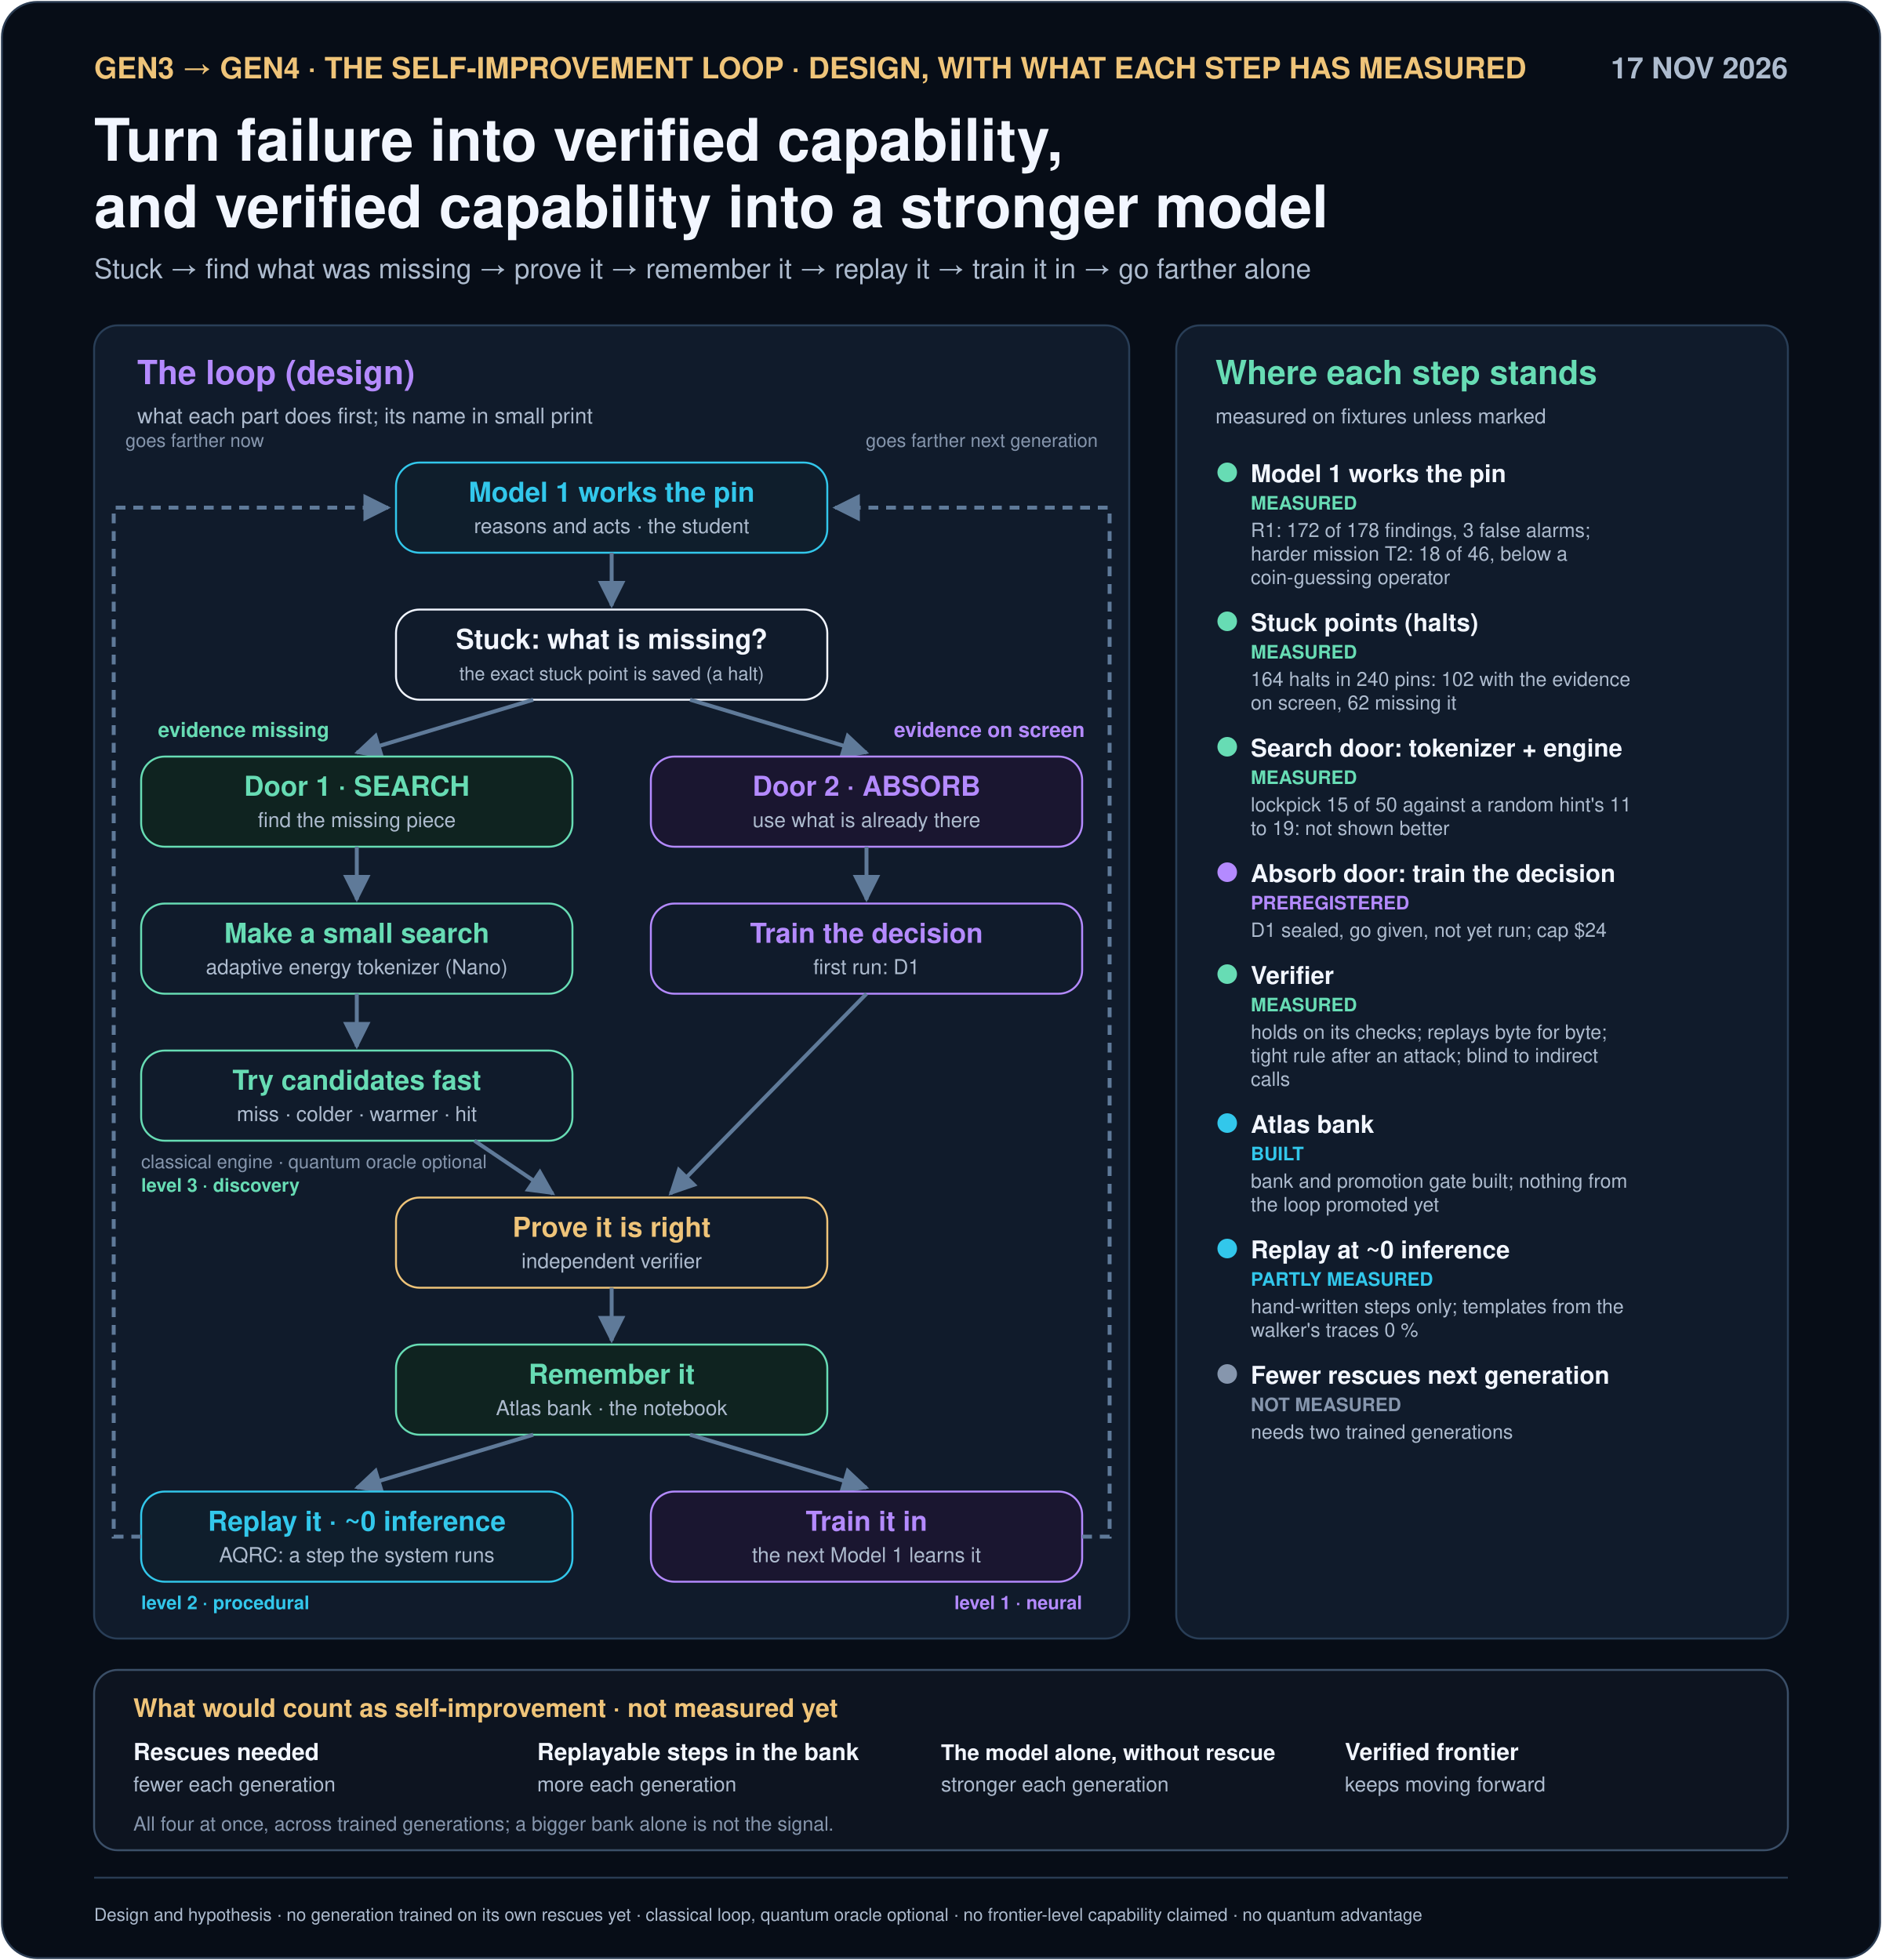
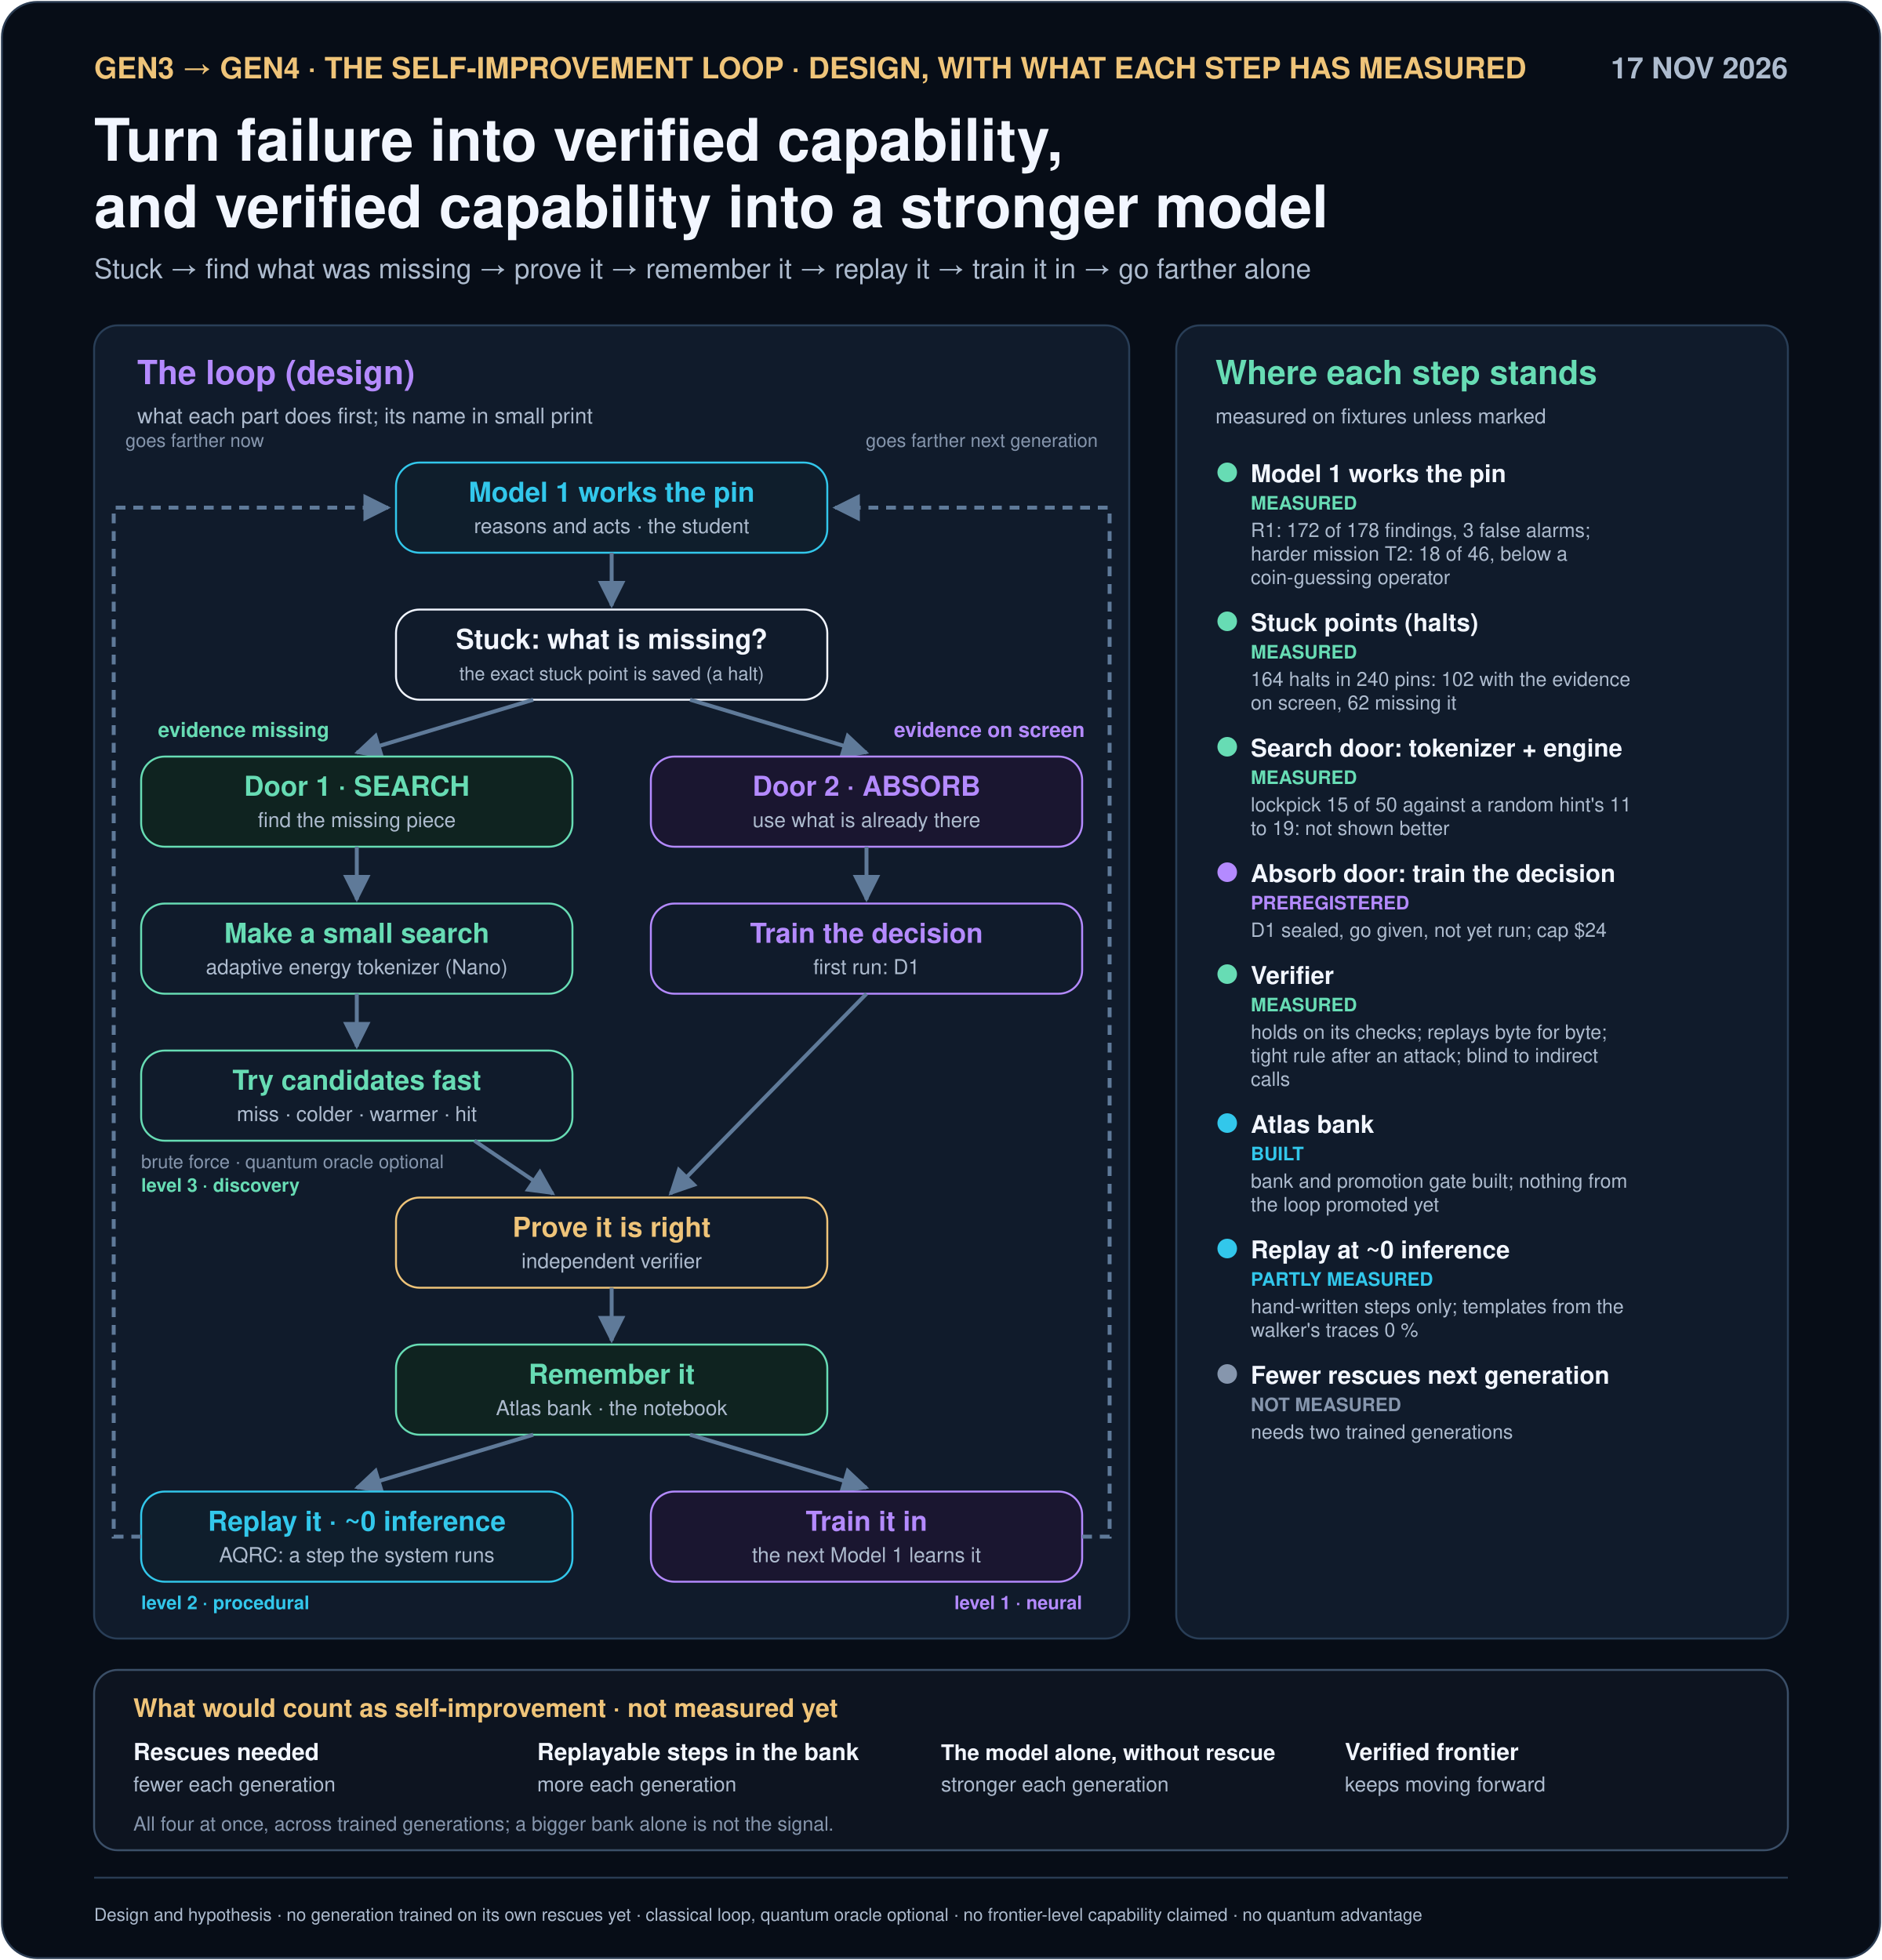
<svg xmlns="http://www.w3.org/2000/svg" width="960" height="1000" viewBox="0 0 960 1000" role="img" aria-labelledby="title description">
  <defs>
    <marker id="arr" viewBox="0 0 10 10" refX="9" refY="5" markerWidth="7" markerHeight="7" orient="auto-start-reverse">
      <path d="M0 0L10 5L0 10z" fill="#5f7a99" />
    </marker>
  </defs>
  <rect x="1" y="1" width="958" height="998" rx="18" fill="#070d17" stroke="#2a3b51" />
  <text x="48" y="40" font-family="Helvetica,Arial,sans-serif" font-size="15" font-weight="700" fill="#efc479">GEN3 → GEN4 · THE SELF-IMPROVEMENT LOOP · DESIGN, WITH WHAT EACH STEP HAS MEASURED</text>
  <text x="912" y="40" font-family="Helvetica,Arial,sans-serif" font-size="15" font-weight="700" fill="#adbbce" text-anchor="end">17 NOV 2026</text>
  <text x="48" y="82" font-family="Helvetica,Arial,sans-serif" font-size="30" font-weight="700" fill="#f2f6ff">Turn failure into verified capability,</text>
  <text x="48" y="116" font-family="Helvetica,Arial,sans-serif" font-size="30" font-weight="700" fill="#f2f6ff">and verified capability into a stronger model</text>
  <text x="48" y="142" font-family="Helvetica,Arial,sans-serif" font-size="14" font-weight="400" fill="#adbbce">Stuck → find what was missing → prove it → remember it → replay it → train it in → go farther alone</text>
  <rect x="48" y="166" width="528" height="670" rx="12" fill="#101b2b" stroke="#293e57" />
  <text x="70" y="196" font-family="Helvetica,Arial,sans-serif" font-size="17" font-weight="700" fill="#b48aff">The loop (design)</text>
  <text x="70" y="216" font-family="Helvetica,Arial,sans-serif" font-size="11" font-weight="400" fill="#adbbce">what each part does first; its name in small print</text>
  <rect x="202.0" y="236" width="220" height="46" rx="12" fill="#0f1e2c" stroke="#32c7eb" />
  <text x="312.0" y="256.0" font-family="Helvetica,Arial,sans-serif" font-size="14" font-weight="700" fill="#32c7eb" text-anchor="middle">Model 1 works the pin</text>
  <text x="312.0" y="272.0" font-family="Helvetica,Arial,sans-serif" font-size="10.5" font-weight="400" fill="#adbbce" text-anchor="middle">reasons and acts · the student</text>
  <path d="M312.0 282L312.0 309" stroke="#5f7a99" stroke-width="2" fill="none" marker-end="url(#arr)" />
  <rect x="202.0" y="311" width="220" height="46" rx="12" fill="#101b2b" stroke="#f2f6ff" />
  <text x="312.0" y="331.0" font-family="Helvetica,Arial,sans-serif" font-size="14" font-weight="700" fill="#f2f6ff" text-anchor="middle">Stuck: what is missing?</text>
  <text x="312.0" y="347.0" font-family="Helvetica,Arial,sans-serif" font-size="9.5" font-weight="400" fill="#adbbce" text-anchor="middle">the exact stuck point is saved (a halt)</text>
  <path d="M272.0 357L182.0 384" stroke="#5f7a99" stroke-width="2" fill="none" marker-end="url(#arr)" />
  <path d="M352.0 357L442.0 384" stroke="#5f7a99" stroke-width="2" fill="none" marker-end="url(#arr)" />
  <text x="168.0" y="376" font-family="Helvetica,Arial,sans-serif" font-size="10.5" font-weight="700" fill="#67dcb4" text-anchor="end">evidence missing</text>
  <text x="456.0" y="376" font-family="Helvetica,Arial,sans-serif" font-size="10.5" font-weight="700" fill="#b48aff">evidence on screen</text>
  <rect x="72" y="386" width="220" height="46" rx="12" fill="#0f2320" stroke="#67dcb4" />
  <text x="182.0" y="406.0" font-family="Helvetica,Arial,sans-serif" font-size="14" font-weight="700" fill="#67dcb4" text-anchor="middle">Door 1 · SEARCH</text>
  <text x="182.0" y="422.0" font-family="Helvetica,Arial,sans-serif" font-size="10.5" font-weight="400" fill="#adbbce" text-anchor="middle">find the missing piece</text>
  <rect x="332" y="386" width="220" height="46" rx="12" fill="#1a1630" stroke="#b48aff" />
  <text x="442.0" y="406.0" font-family="Helvetica,Arial,sans-serif" font-size="14" font-weight="700" fill="#b48aff" text-anchor="middle">Door 2 · ABSORB</text>
  <text x="442.0" y="422.0" font-family="Helvetica,Arial,sans-serif" font-size="10.5" font-weight="400" fill="#adbbce" text-anchor="middle">use what is already there</text>
  <path d="M182.0 432L182.0 459" stroke="#5f7a99" stroke-width="2" fill="none" marker-end="url(#arr)" />
  <path d="M442.0 432L442.0 459" stroke="#5f7a99" stroke-width="2" fill="none" marker-end="url(#arr)" />
  <rect x="72" y="461" width="220" height="46" rx="12" fill="#101b2b" stroke="#67dcb4" />
  <text x="182.0" y="481.0" font-family="Helvetica,Arial,sans-serif" font-size="14" font-weight="700" fill="#67dcb4" text-anchor="middle">Make a small search</text>
  <text x="182.0" y="497.0" font-family="Helvetica,Arial,sans-serif" font-size="10.5" font-weight="400" fill="#adbbce" text-anchor="middle">adaptive energy tokenizer (Nano)</text>
  <rect x="332" y="461" width="220" height="46" rx="12" fill="#101b2b" stroke="#b48aff" />
  <text x="442.0" y="481.0" font-family="Helvetica,Arial,sans-serif" font-size="14" font-weight="700" fill="#b48aff" text-anchor="middle">Train the decision</text>
  <text x="442.0" y="497.0" font-family="Helvetica,Arial,sans-serif" font-size="10.5" font-weight="400" fill="#adbbce" text-anchor="middle">first run: D1</text>
  <path d="M182.0 507L182.0 534" stroke="#5f7a99" stroke-width="2" fill="none" marker-end="url(#arr)" />
  <rect x="72" y="536" width="220" height="46" rx="12" fill="#101b2b" stroke="#67dcb4" />
  <text x="182.0" y="556.0" font-family="Helvetica,Arial,sans-serif" font-size="14" font-weight="700" fill="#67dcb4" text-anchor="middle">Try candidates fast</text>
  <text x="182.0" y="572.0" font-family="Helvetica,Arial,sans-serif" font-size="10.5" font-weight="400" fill="#adbbce" text-anchor="middle">miss · colder · warmer · hit</text>
-   <text x="72" y="596" font-family="Helvetica,Arial,sans-serif" font-size="9.5" font-weight="400" fill="#8696ad">classical engine · quantum oracle optional</text>
+   <text x="72" y="596" font-family="Helvetica,Arial,sans-serif" font-size="9.5" font-weight="400" fill="#8696ad">brute force · quantum oracle optional</text>
  <text x="72" y="608" font-family="Helvetica,Arial,sans-serif" font-size="9.5" font-weight="700" fill="#67dcb4">level 3 · discovery</text>
  <path d="M242.0 582L282.0 609" stroke="#5f7a99" stroke-width="2" fill="none" marker-end="url(#arr)" />
  <path d="M442.0 507L342.0 609" stroke="#5f7a99" stroke-width="2" fill="none" marker-end="url(#arr)" />
  <rect x="202.0" y="611" width="220" height="46" rx="12" fill="#101b2b" stroke="#efc479" />
  <text x="312.0" y="631.0" font-family="Helvetica,Arial,sans-serif" font-size="14" font-weight="700" fill="#efc479" text-anchor="middle">Prove it is right</text>
  <text x="312.0" y="647.0" font-family="Helvetica,Arial,sans-serif" font-size="10.5" font-weight="400" fill="#adbbce" text-anchor="middle">independent verifier</text>
  <path d="M312.0 657L312.0 684" stroke="#5f7a99" stroke-width="2" fill="none" marker-end="url(#arr)" />
  <rect x="202.0" y="686" width="220" height="46" rx="12" fill="#0f2320" stroke="#67dcb4" />
  <text x="312.0" y="706.0" font-family="Helvetica,Arial,sans-serif" font-size="14" font-weight="700" fill="#67dcb4" text-anchor="middle">Remember it</text>
  <text x="312.0" y="722.0" font-family="Helvetica,Arial,sans-serif" font-size="10.5" font-weight="400" fill="#adbbce" text-anchor="middle">Atlas bank · the notebook</text>
  <path d="M272.0 732L182.0 759" stroke="#5f7a99" stroke-width="2" fill="none" marker-end="url(#arr)" />
  <path d="M352.0 732L442.0 759" stroke="#5f7a99" stroke-width="2" fill="none" marker-end="url(#arr)" />
  <rect x="72" y="761" width="220" height="46" rx="12" fill="#0f1e2c" stroke="#32c7eb" />
  <text x="182.0" y="781.0" font-family="Helvetica,Arial,sans-serif" font-size="14" font-weight="700" fill="#32c7eb" text-anchor="middle">Replay it · ~0 inference</text>
  <text x="182.0" y="797.0" font-family="Helvetica,Arial,sans-serif" font-size="10.5" font-weight="400" fill="#adbbce" text-anchor="middle">AQRC: a step the system runs</text>
  <rect x="332" y="761" width="220" height="46" rx="12" fill="#1a1630" stroke="#b48aff" />
  <text x="442.0" y="781.0" font-family="Helvetica,Arial,sans-serif" font-size="14" font-weight="700" fill="#b48aff" text-anchor="middle">Train it in</text>
  <text x="442.0" y="797.0" font-family="Helvetica,Arial,sans-serif" font-size="10.5" font-weight="400" fill="#adbbce" text-anchor="middle">the next Model 1 learns it</text>
  <text x="72" y="821" font-family="Helvetica,Arial,sans-serif" font-size="9.5" font-weight="700" fill="#32c7eb">level 2 · procedural</text>
  <text x="552" y="821" font-family="Helvetica,Arial,sans-serif" font-size="9.5" font-weight="700" fill="#b48aff" text-anchor="end">level 1 · neural</text>
  <path d="M72 784.0H58V259.0H198.0" stroke="#5f7a99" stroke-width="2" fill="none" stroke-dasharray="5 4" marker-end="url(#arr)" />
  <path d="M552 784.0H566V259.0H426.0" stroke="#5f7a99" stroke-width="2" fill="none" stroke-dasharray="5 4" marker-end="url(#arr)" />
  <text x="64" y="228" font-family="Helvetica,Arial,sans-serif" font-size="9.5" font-weight="400" fill="#8696ad">goes farther now</text>
  <text x="560" y="228" font-family="Helvetica,Arial,sans-serif" font-size="9.5" font-weight="400" fill="#8696ad" text-anchor="end">goes farther next generation</text>
  <rect x="600" y="166" width="312" height="670" rx="12" fill="#101b2b" stroke="#293e57" />
  <text x="620" y="196" font-family="Helvetica,Arial,sans-serif" font-size="17" font-weight="700" fill="#67dcb4">Where each step stands</text>
  <text x="620" y="216" font-family="Helvetica,Arial,sans-serif" font-size="10.5" font-weight="400" fill="#adbbce">measured on fixtures unless marked</text>
  <circle cx="626" cy="241" r="5" fill="#67dcb4" />
  <text x="638" y="246" font-family="Helvetica,Arial,sans-serif" font-size="12.5" font-weight="700" fill="#f2f6ff">Model 1 works the pin</text>
  <text x="638" y="260" font-family="Helvetica,Arial,sans-serif" font-size="9.5" font-weight="700" fill="#67dcb4">MEASURED</text>
  <text x="638" y="274" font-family="Helvetica,Arial,sans-serif" font-size="10" font-weight="400" fill="#adbbce">R1: 172 of 178 findings, 3 false alarms;</text>
  <text x="638" y="286" font-family="Helvetica,Arial,sans-serif" font-size="10" font-weight="400" fill="#adbbce">harder mission T2: 18 of 46, below a</text>
  <text x="638" y="298" font-family="Helvetica,Arial,sans-serif" font-size="10" font-weight="400" fill="#adbbce">coin-guessing operator</text>
  <circle cx="626" cy="317" r="5" fill="#67dcb4" />
  <text x="638" y="322" font-family="Helvetica,Arial,sans-serif" font-size="12.5" font-weight="700" fill="#f2f6ff">Stuck points (halts)</text>
  <text x="638" y="336" font-family="Helvetica,Arial,sans-serif" font-size="9.5" font-weight="700" fill="#67dcb4">MEASURED</text>
  <text x="638" y="350" font-family="Helvetica,Arial,sans-serif" font-size="10" font-weight="400" fill="#adbbce">164 halts in 240 pins: 102 with the evidence</text>
  <text x="638" y="362" font-family="Helvetica,Arial,sans-serif" font-size="10" font-weight="400" fill="#adbbce">on screen, 62 missing it</text>
  <circle cx="626" cy="381" r="5" fill="#67dcb4" />
  <text x="638" y="386" font-family="Helvetica,Arial,sans-serif" font-size="12.5" font-weight="700" fill="#f2f6ff">Search door: tokenizer + engine</text>
  <text x="638" y="400" font-family="Helvetica,Arial,sans-serif" font-size="9.5" font-weight="700" fill="#67dcb4">MEASURED</text>
  <text x="638" y="414" font-family="Helvetica,Arial,sans-serif" font-size="10" font-weight="400" fill="#adbbce">lockpick 15 of 50 against a random hint's 11</text>
  <text x="638" y="426" font-family="Helvetica,Arial,sans-serif" font-size="10" font-weight="400" fill="#adbbce">to 19: not shown better</text>
  <circle cx="626" cy="445" r="5" fill="#b48aff" />
  <text x="638" y="450" font-family="Helvetica,Arial,sans-serif" font-size="12.5" font-weight="700" fill="#f2f6ff">Absorb door: train the decision</text>
  <text x="638" y="464" font-family="Helvetica,Arial,sans-serif" font-size="9.5" font-weight="700" fill="#b48aff">PREREGISTERED</text>
  <text x="638" y="478" font-family="Helvetica,Arial,sans-serif" font-size="10" font-weight="400" fill="#adbbce">D1 sealed, go given, not yet run; cap $24</text>
  <circle cx="626" cy="497" r="5" fill="#67dcb4" />
  <text x="638" y="502" font-family="Helvetica,Arial,sans-serif" font-size="12.5" font-weight="700" fill="#f2f6ff">Verifier</text>
  <text x="638" y="516" font-family="Helvetica,Arial,sans-serif" font-size="9.5" font-weight="700" fill="#67dcb4">MEASURED</text>
  <text x="638" y="530" font-family="Helvetica,Arial,sans-serif" font-size="10" font-weight="400" fill="#adbbce">holds on its checks; replays byte for byte;</text>
  <text x="638" y="542" font-family="Helvetica,Arial,sans-serif" font-size="10" font-weight="400" fill="#adbbce">tight rule after an attack; blind to indirect</text>
  <text x="638" y="554" font-family="Helvetica,Arial,sans-serif" font-size="10" font-weight="400" fill="#adbbce">calls</text>
  <circle cx="626" cy="573" r="5" fill="#32c7eb" />
  <text x="638" y="578" font-family="Helvetica,Arial,sans-serif" font-size="12.5" font-weight="700" fill="#f2f6ff">Atlas bank</text>
  <text x="638" y="592" font-family="Helvetica,Arial,sans-serif" font-size="9.5" font-weight="700" fill="#32c7eb">BUILT</text>
  <text x="638" y="606" font-family="Helvetica,Arial,sans-serif" font-size="10" font-weight="400" fill="#adbbce">bank and promotion gate built; nothing from</text>
  <text x="638" y="618" font-family="Helvetica,Arial,sans-serif" font-size="10" font-weight="400" fill="#adbbce">the loop promoted yet</text>
  <circle cx="626" cy="637" r="5" fill="#32c7eb" />
  <text x="638" y="642" font-family="Helvetica,Arial,sans-serif" font-size="12.5" font-weight="700" fill="#f2f6ff">Replay at ~0 inference</text>
  <text x="638" y="656" font-family="Helvetica,Arial,sans-serif" font-size="9.5" font-weight="700" fill="#32c7eb">PARTLY MEASURED</text>
  <text x="638" y="670" font-family="Helvetica,Arial,sans-serif" font-size="10" font-weight="400" fill="#adbbce">hand-written steps only; templates from the</text>
  <text x="638" y="682" font-family="Helvetica,Arial,sans-serif" font-size="10" font-weight="400" fill="#adbbce">walker's traces 0 %</text>
  <circle cx="626" cy="701" r="5" fill="#8696ad" />
  <text x="638" y="706" font-family="Helvetica,Arial,sans-serif" font-size="12.5" font-weight="700" fill="#f2f6ff">Fewer rescues next generation</text>
  <text x="638" y="720" font-family="Helvetica,Arial,sans-serif" font-size="9.5" font-weight="700" fill="#8696ad">NOT MEASURED</text>
  <text x="638" y="734" font-family="Helvetica,Arial,sans-serif" font-size="10" font-weight="400" fill="#adbbce">needs two trained generations</text>
  <rect x="48" y="852" width="864" height="92" rx="12" fill="#0d1420" stroke="#3b4f68" />
  <text x="68" y="876" font-family="Helvetica,Arial,sans-serif" font-size="13" font-weight="700" fill="#efc479">What would count as self-improvement · not measured yet</text>
  <text x="68.0" y="898" font-family="Helvetica,Arial,sans-serif" font-size="12" font-weight="700" fill="#f2f6ff">Rescues needed</text>
  <text x="68.0" y="914" font-family="Helvetica,Arial,sans-serif" font-size="10.5" font-weight="400" fill="#adbbce">fewer each generation</text>
  <text x="274.0" y="898" font-family="Helvetica,Arial,sans-serif" font-size="12" font-weight="700" fill="#f2f6ff">Replayable steps in the bank</text>
  <text x="274.0" y="914" font-family="Helvetica,Arial,sans-serif" font-size="10.5" font-weight="400" fill="#adbbce">more each generation</text>
  <text x="480.0" y="898" font-family="Helvetica,Arial,sans-serif" font-size="11" font-weight="700" fill="#f2f6ff">The model alone, without rescue</text>
  <text x="480.0" y="914" font-family="Helvetica,Arial,sans-serif" font-size="10.5" font-weight="400" fill="#adbbce">stronger each generation</text>
  <text x="686.0" y="898" font-family="Helvetica,Arial,sans-serif" font-size="12" font-weight="700" fill="#f2f6ff">Verified frontier</text>
  <text x="686.0" y="914" font-family="Helvetica,Arial,sans-serif" font-size="10.5" font-weight="400" fill="#adbbce">keeps moving forward</text>
  <text x="68" y="934" font-family="Helvetica,Arial,sans-serif" font-size="10" font-weight="400" fill="#8696ad">All four at once, across trained generations; a bigger bank alone is not the signal.</text>
  <path d="M48 958H912" stroke="#293b53" />
  <text x="48" y="980" font-family="Helvetica,Arial,sans-serif" font-size="9" font-weight="400" fill="#adbbce">Design and hypothesis · no generation trained on its own rescues yet · classical loop, quantum oracle optional · no frontier-level capability claimed · no quantum advantage</text>
</svg>
